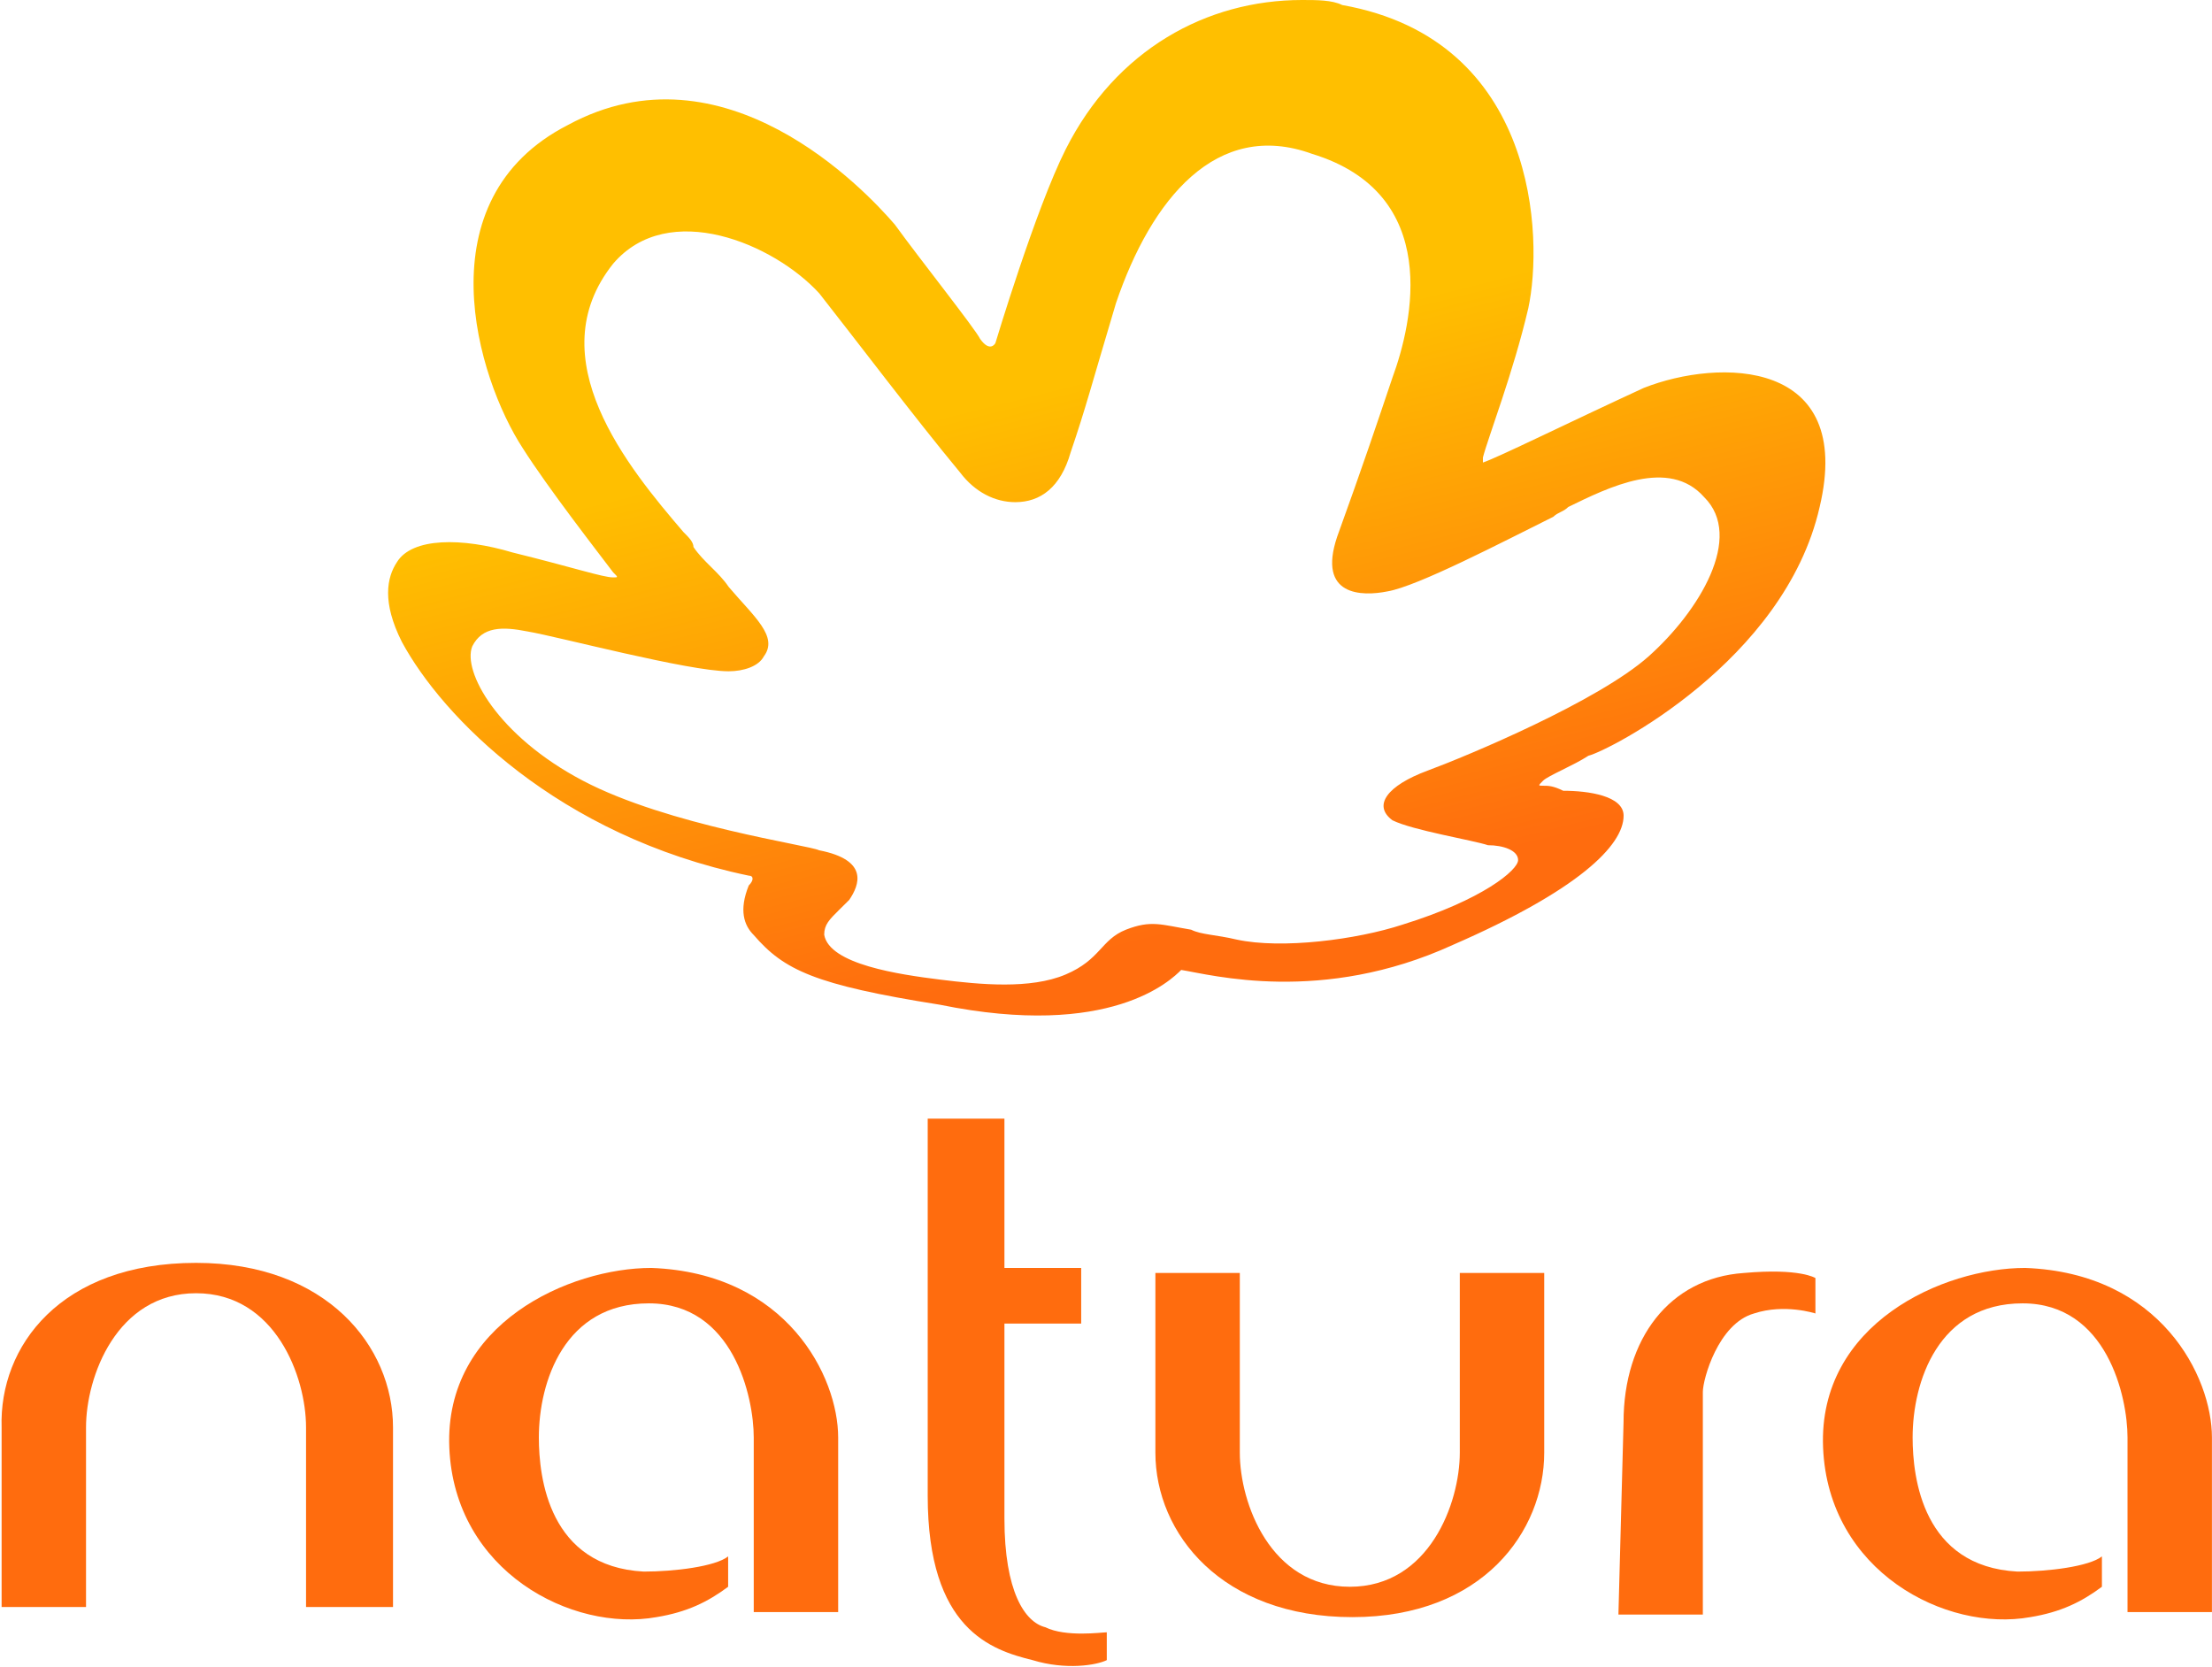
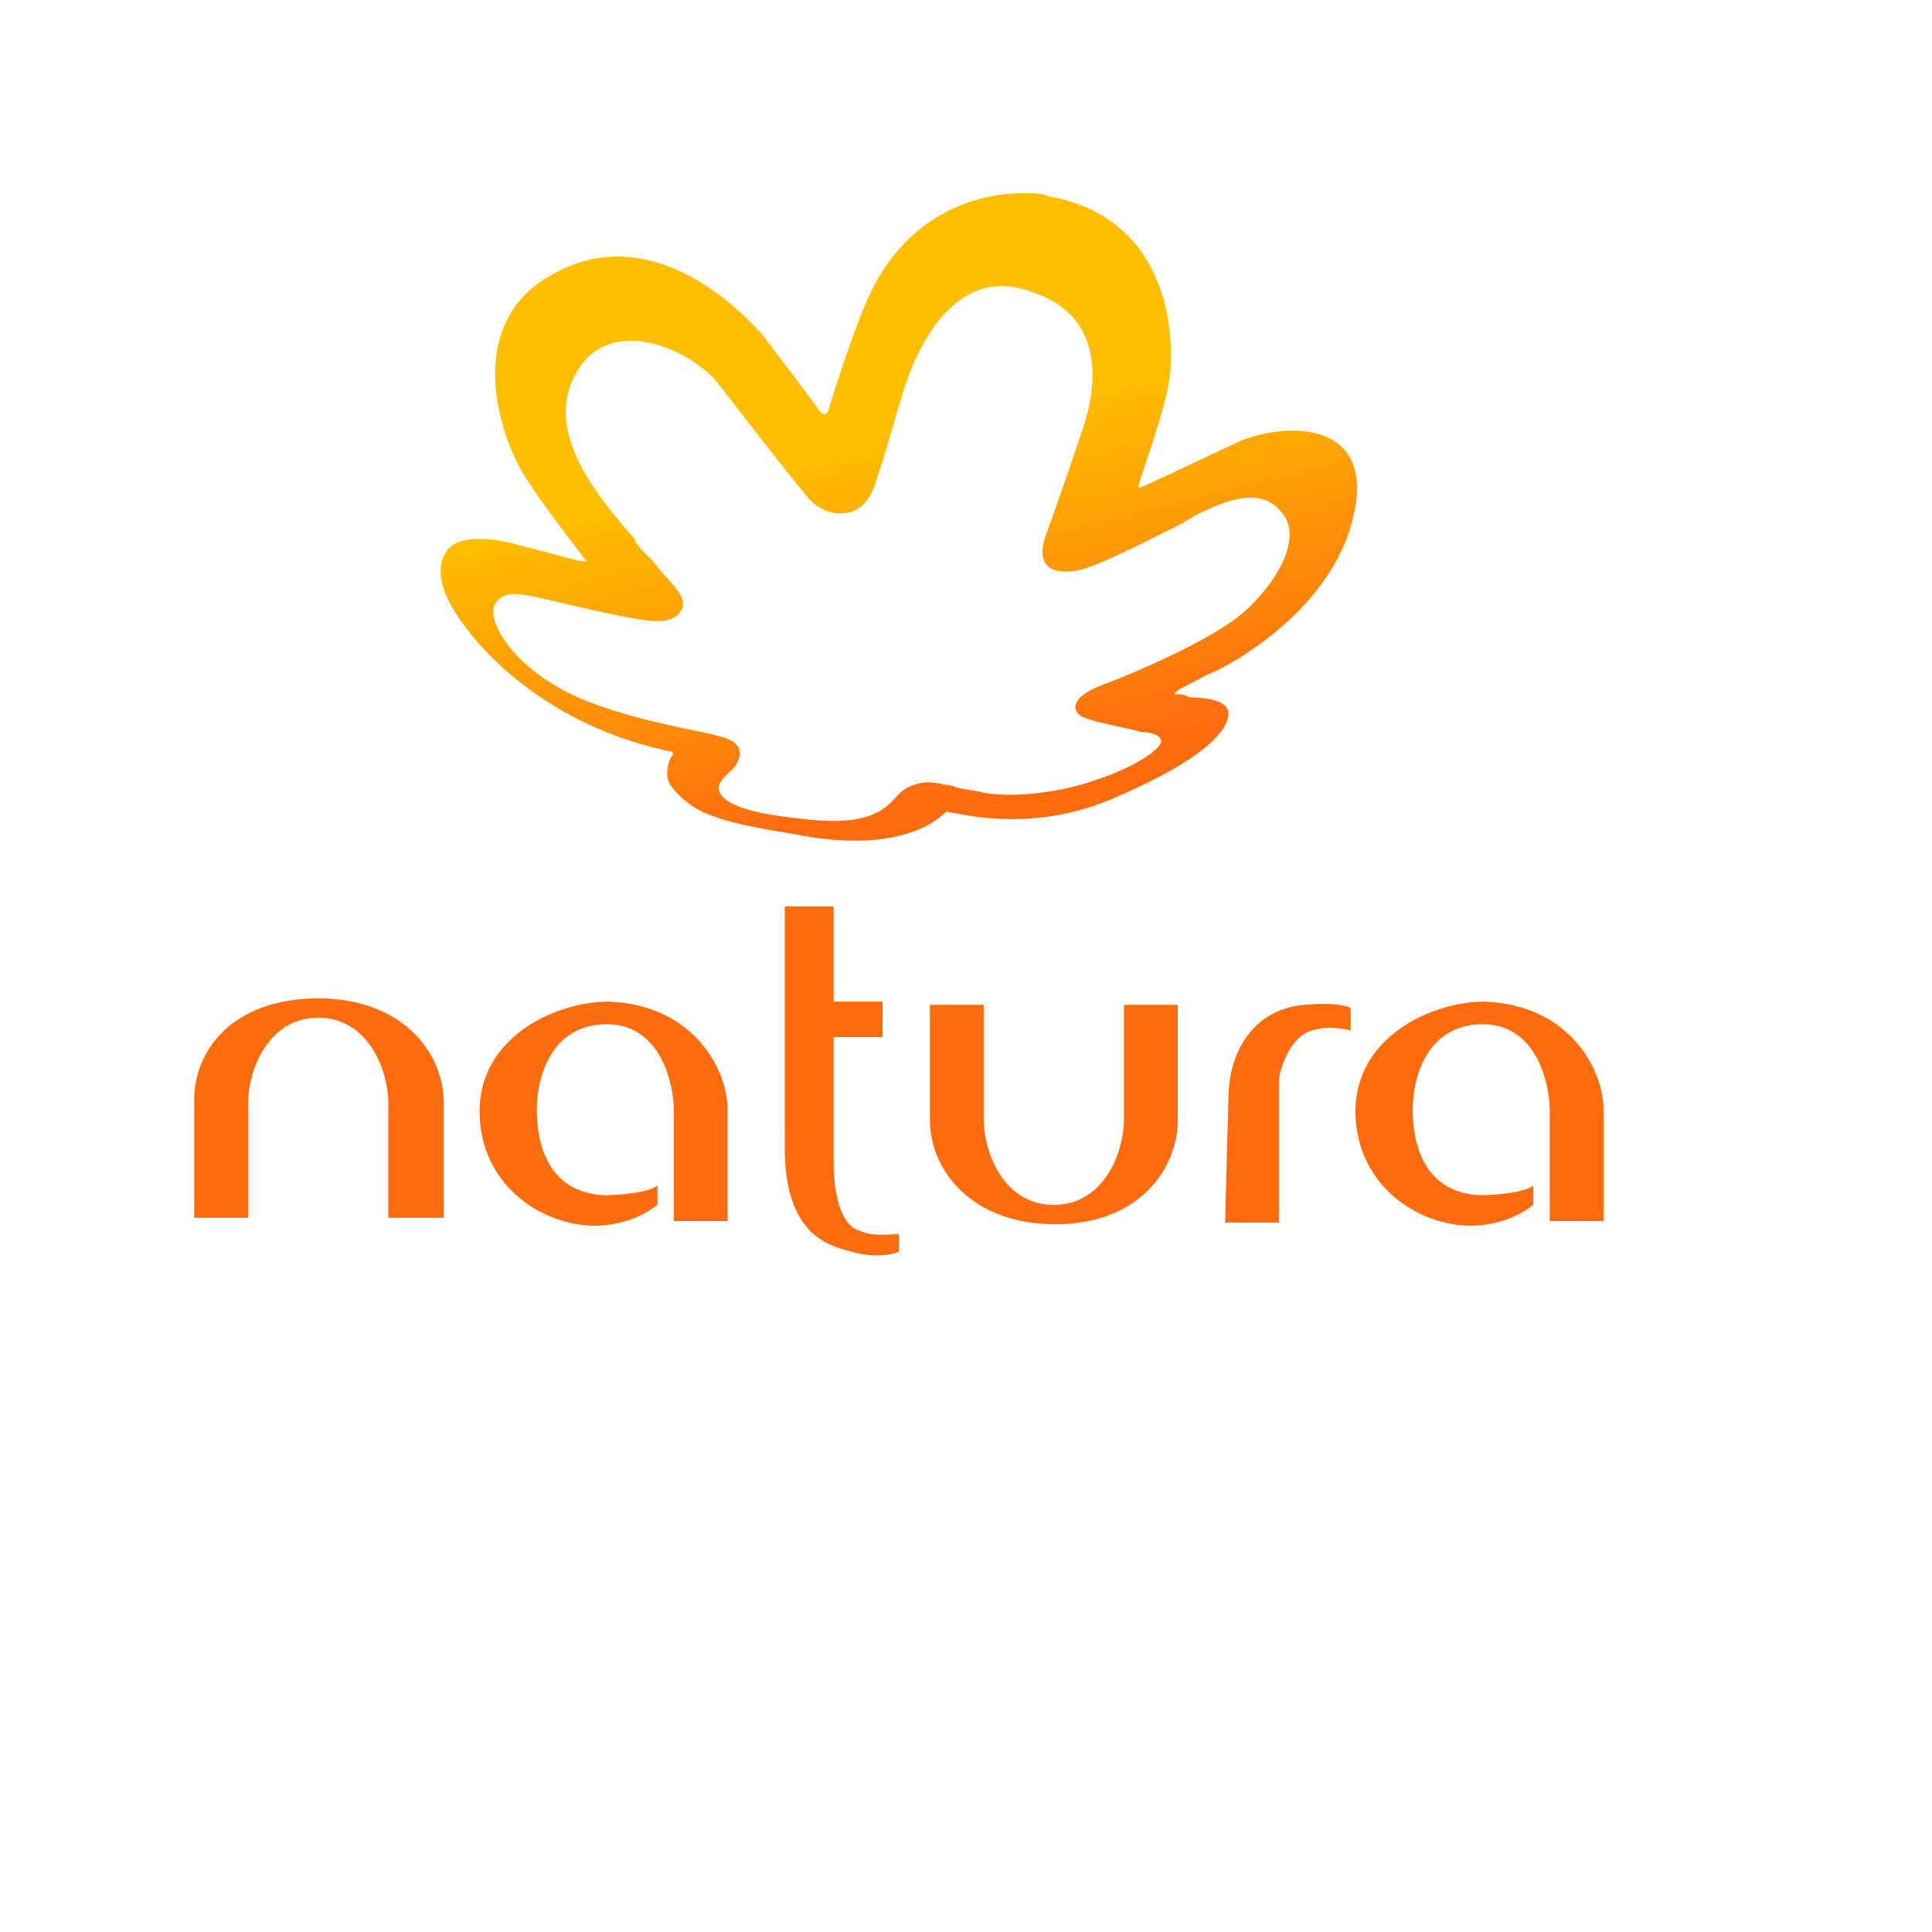
- <svg xmlns="http://www.w3.org/2000/svg" width="73" height="55" viewBox="0 0 73 55" fill="none">
+ <svg xmlns="http://www.w3.org/2000/svg" width="100" height="100" viewBox="0 -10 80 100" fill="none">
  <path d="M6.47 41.676C10.775 41.676 12.97 44.432 12.97 47.104V53.033H10.1V47.104C10.1 45.434 9.087 42.678 6.47 42.678C3.852 42.678 2.839 45.434 2.839 47.104V53.033H0.053V47.104C-0.031 44.432 1.995 41.676 6.47 41.676Z" fill="#FF6C0E" />
  <path d="M44.63 53.367C40.325 53.367 38.13 50.611 38.13 47.939V42.01H40.916V47.939C40.916 49.609 41.929 52.365 44.546 52.365C47.163 52.365 48.176 49.609 48.176 47.939V42.01H50.962V47.939C50.962 50.528 48.936 53.367 44.63 53.367Z" fill="#FF6C0E" />
  <path d="M24.03 52.365C23.355 52.866 22.68 53.2 21.666 53.367C18.88 53.868 14.997 51.864 14.828 47.772C14.659 43.68 18.796 41.843 21.498 41.843C25.972 42.01 27.661 45.434 27.661 47.438V53.2H24.875V47.438C24.875 46.102 24.199 43.012 21.413 43.012C18.627 43.012 17.783 45.601 17.783 47.438C17.783 48.774 18.12 51.697 21.244 51.864C22.257 51.864 23.608 51.697 24.03 51.363V52.365Z" fill="#FF6C0E" />
  <path d="M36.526 54.786C36.188 54.954 35.175 55.121 34.077 54.786C32.726 54.453 30.616 53.784 30.616 49.358V36.916H33.148V41.843H35.681V43.68H33.148V50.11C33.148 52.532 33.824 53.534 34.499 53.701C35.175 54.035 36.357 53.868 36.526 53.868V54.786Z" fill="#FF6C0E" />
  <path d="M53.58 46.937C53.58 44.181 55.099 42.177 57.548 42.01C59.405 41.843 59.912 42.177 59.912 42.177V43.346C59.912 43.346 58.898 43.012 57.885 43.346C56.703 43.68 56.197 45.517 56.197 45.935V53.283H53.411L53.58 46.937Z" fill="#FF6C0E" />
  <path d="M69.367 52.365C68.692 52.866 68.017 53.2 67.004 53.367C64.217 53.868 60.334 51.864 60.165 47.772C59.996 43.68 64.133 41.843 66.835 41.843C71.309 42.01 72.998 45.434 72.998 47.438V53.2H70.212V47.438C70.212 46.102 69.536 43.012 66.75 43.012C63.964 43.012 63.12 45.601 63.12 47.438C63.12 48.774 63.458 51.697 66.581 51.864C67.594 51.864 68.945 51.697 69.367 51.363V52.365Z" fill="#FF6C0E" />
  <path d="M36.828 10.008C35.996 12.795 35.836 13.452 35.332 14.932C35.004 16.081 34.339 16.572 33.507 16.572C32.843 16.572 32.178 16.247 31.682 15.589C30.186 13.784 28.2 11.156 27.039 9.683C25.543 8.044 22.061 6.564 20.236 8.701C17.746 11.82 20.732 15.431 22.557 17.561C22.725 17.727 22.886 17.886 22.886 18.052C23.214 18.543 23.718 18.875 24.046 19.366C24.878 20.348 25.703 21.005 25.207 21.662C25.039 21.987 24.543 22.153 24.046 22.153C22.718 22.153 18.403 21.005 17.41 20.839C16.578 20.673 15.914 20.673 15.585 21.33C15.257 22.153 16.418 24.283 19.235 25.763C22.053 27.244 26.703 27.893 27.032 28.06C28.689 28.384 28.36 29.208 28.025 29.699L27.696 30.024C27.368 30.349 27.2 30.515 27.2 30.847C27.368 31.829 29.689 32.161 31.018 32.327C32.346 32.493 34.003 32.652 35.164 32.161C36.325 31.67 36.325 31.013 37.157 30.681C37.989 30.356 38.318 30.515 39.31 30.681C39.639 30.847 40.143 30.847 40.807 31.006C42.303 31.331 44.785 31.006 46.282 30.515C48.939 29.692 50.1 28.709 50.1 28.384C50.1 28.06 49.603 27.893 49.107 27.893C48.611 27.727 46.618 27.402 45.953 27.07C45.289 26.579 45.786 25.922 47.114 25.431C48.443 24.94 52.757 23.135 54.414 21.655C56.071 20.175 57.568 17.72 56.239 16.405C55.078 15.091 53.086 16.081 51.757 16.73C51.589 16.896 51.428 16.896 51.261 17.055C49.603 17.878 46.778 19.352 45.786 19.517C44.953 19.684 43.464 19.684 44.129 17.712C44.961 15.416 45.457 13.936 45.953 12.463C46.618 10.658 47.611 6.39 43.296 5.076C40.15 3.935 37.996 6.564 36.828 10.008ZM32.85 11.322C32.85 11.322 34.179 6.889 35.171 4.925C36.828 1.639 39.822 0 42.968 0C43.464 0 43.961 0 44.296 0.166C50.764 1.314 50.932 7.878 50.436 10.174C49.939 12.304 49.107 14.441 48.939 15.098V15.264C49.436 15.098 51.757 13.95 54.246 12.802C56.736 11.82 61.218 11.82 60.05 16.738C58.889 21.828 53.078 24.781 52.421 24.94C51.925 25.265 51.093 25.597 50.925 25.763C50.757 25.93 50.757 25.93 50.925 25.93C51.093 25.93 51.253 25.93 51.589 26.096C52.421 26.096 53.582 26.262 53.582 26.919C53.582 27.901 52.086 29.381 47.939 31.186C43.625 33.157 39.975 32.168 38.982 32.009C38.654 32.334 36.661 34.306 31.018 33.157C26.871 32.5 25.871 32.009 24.878 30.861C24.55 30.536 24.382 30.038 24.71 29.222C24.878 29.056 24.878 28.897 24.71 28.897C18.403 27.583 14.593 23.648 13.264 21.186C12.6 19.871 12.768 19.055 13.096 18.557C13.593 17.734 15.25 17.734 16.914 18.232C18.907 18.723 19.9 19.055 20.236 19.055C20.404 19.055 20.404 19.055 20.236 18.889C19.739 18.232 18.082 16.102 17.25 14.788C15.753 12.492 13.928 6.585 18.746 4.123C23.893 1.336 28.536 6.253 29.529 7.408C30.361 8.557 32.186 10.853 32.346 11.185C32.682 11.654 32.85 11.322 32.85 11.322Z" fill="url(#paint0_linear_236_41)" />
  <defs>
    <linearGradient id="paint0_linear_236_41" x1="39.917" y1="30.539" x2="35.429" y2="12.625" gradientUnits="userSpaceOnUse">
      <stop stop-color="#FF6C0E" />
      <stop offset="1" stop-color="#FFBF00" />
    </linearGradient>
  </defs>
</svg>
